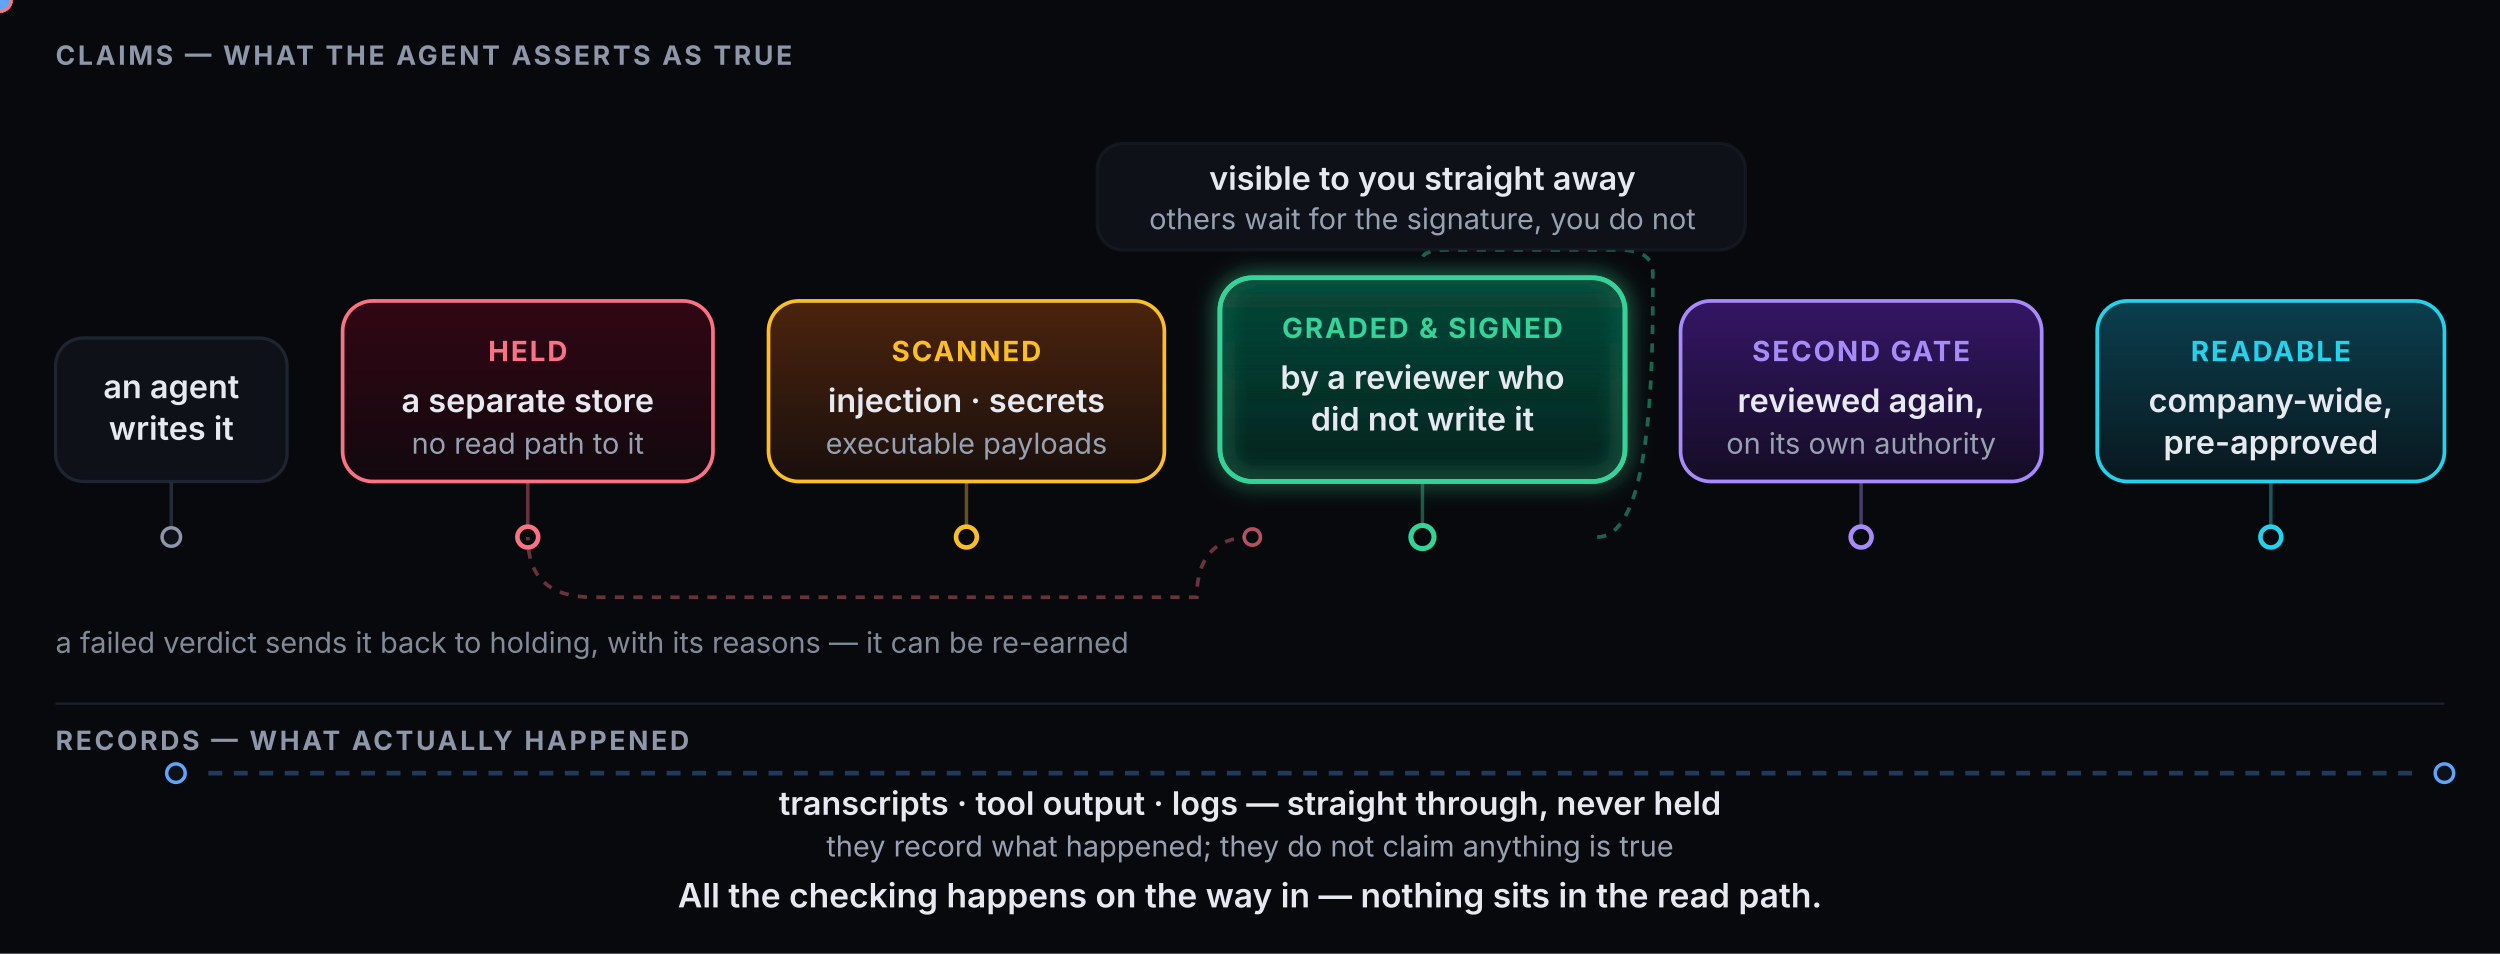
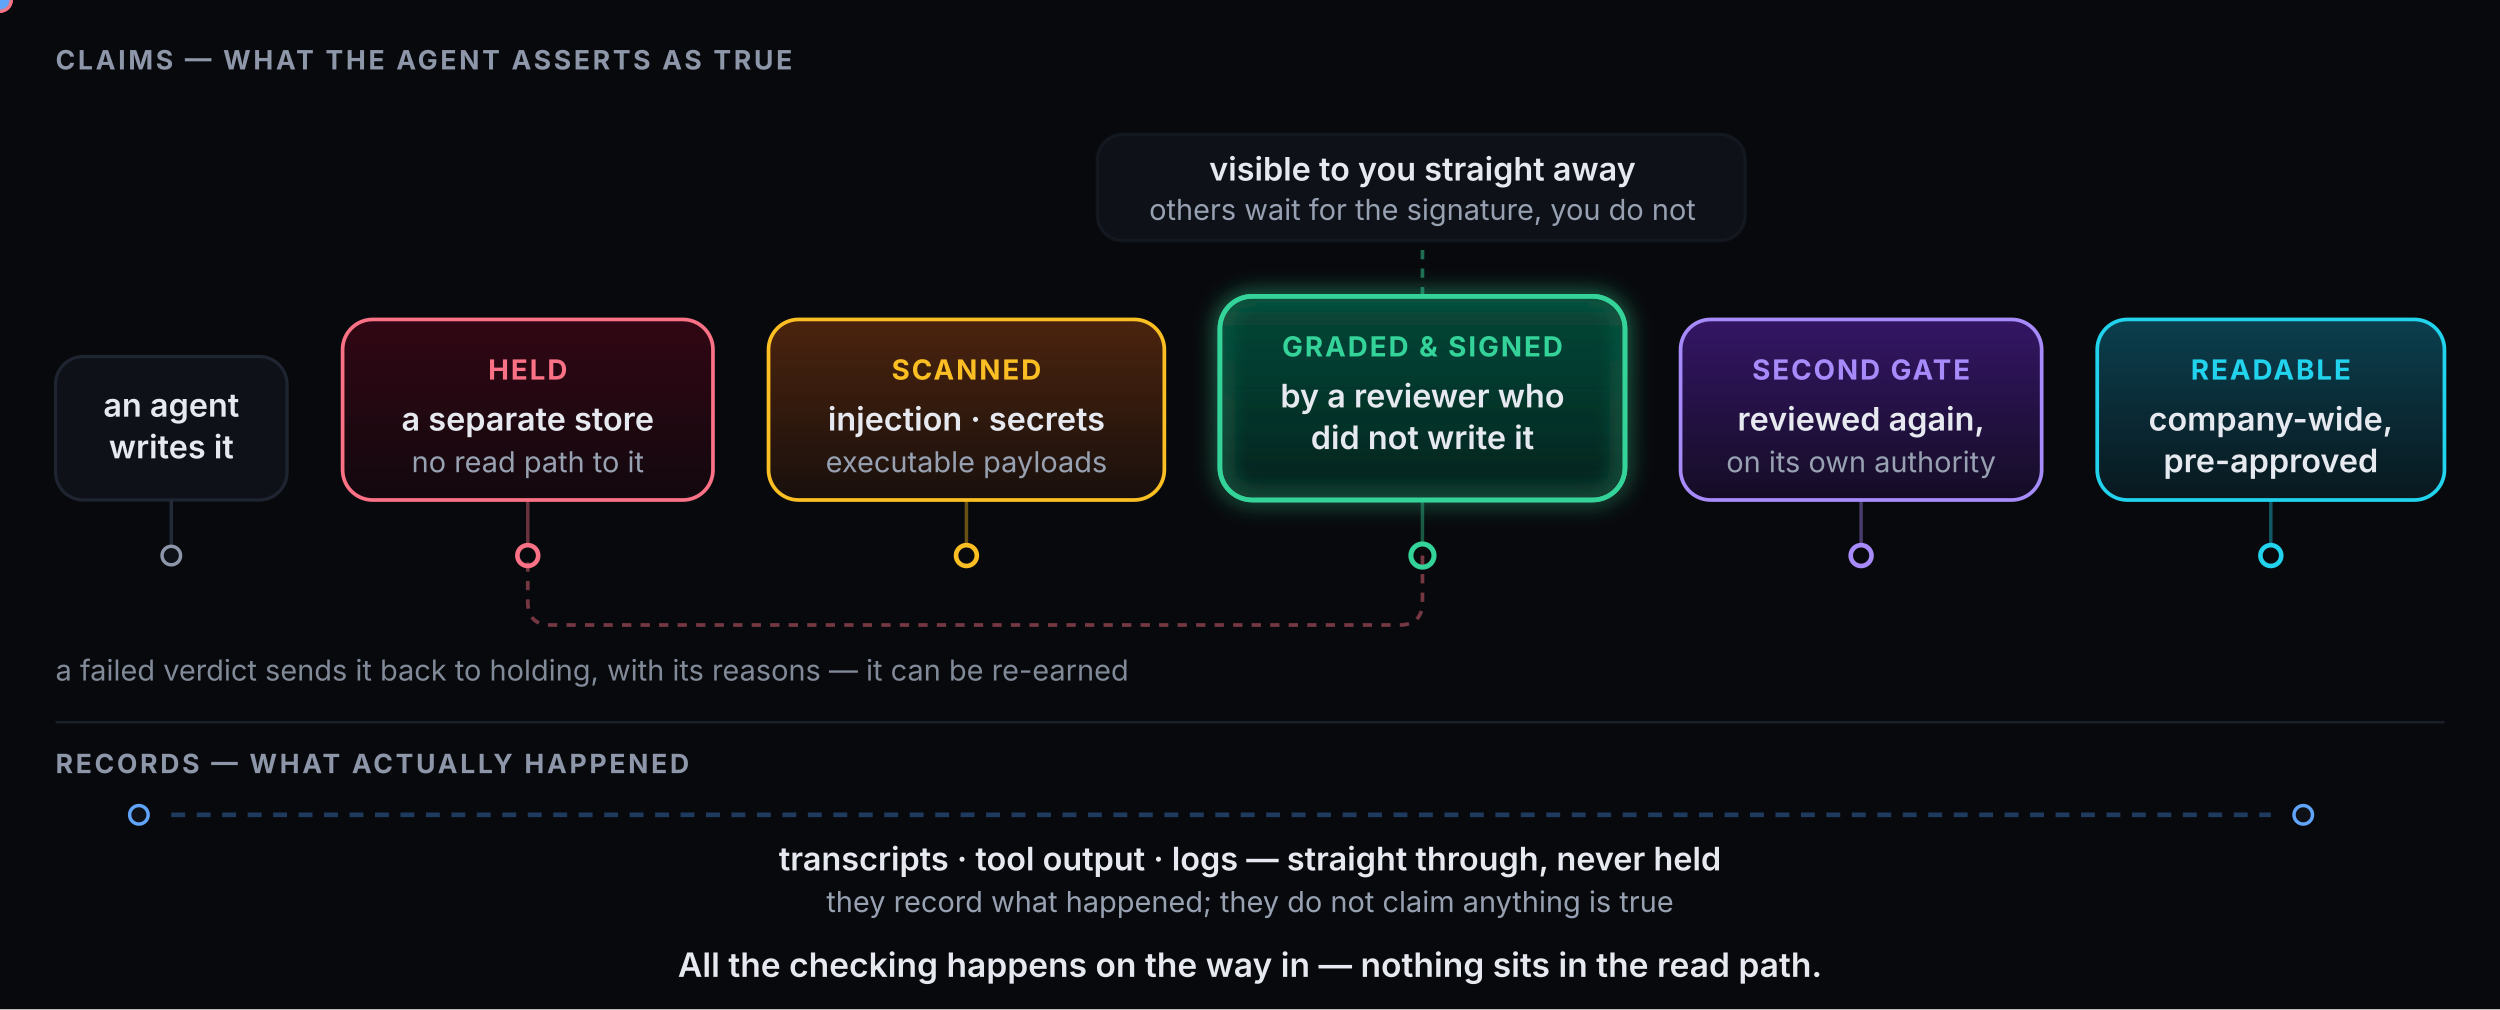
- <svg xmlns="http://www.w3.org/2000/svg" viewBox="0 0 1080 412" width="1080" height="412" role="img" aria-labelledby="t d" font-family="ui-sans-serif, system-ui, -apple-system, 'Segoe UI', Inter, sans-serif">
+ <svg xmlns="http://www.w3.org/2000/svg" viewBox="0 0 1080 436" width="1080" height="436" role="img" aria-labelledby="t d" font-family="ui-sans-serif, system-ui, -apple-system, 'Segoe UI', Inter, sans-serif">
  <defs>
    <style>
    .zn   { font-size:11.5px; font-weight:700; letter-spacing:.1em; fill:#8d97a9; }
    .st   { font-size:12px; font-weight:700; letter-spacing:.07em; }
    .nm   { font-size:14px; font-weight:600; fill:#e6e9ef; }
    .sb   { font-size:12.5px; fill:#97a1b2; }
    .panel{ fill:#0e1118; stroke:#1e2430; stroke-width:1.4; }
- 
-     /* A reader who asks the OS for less motion gets the static diagram. Every
-        moving part here is decoration over a figure that already reads standing
-        still, so stopping it costs nothing and keeps the argument intact. */
-     @media (prefers-reduced-motion: reduce) {
-       .mover { display: none; }
-     }
+     @media (prefers-reduced-motion: reduce) { .mover { display: none; } }
  </style>
    <linearGradient id="gHold" x1="0" y1="0" x2="0" y2="1">
      <stop offset="0" stop-color="#4c0519" stop-opacity=".6" />
      <stop offset="1" stop-color="#4c0519" stop-opacity=".15" />
    </linearGradient>
    <linearGradient id="gChk" x1="0" y1="0" x2="0" y2="1">
      <stop offset="0" stop-color="#78350f" stop-opacity=".6" />
      <stop offset="1" stop-color="#78350f" stop-opacity=".15" />
    </linearGradient>
    <linearGradient id="gOk" x1="0" y1="0" x2="0" y2="1">
      <stop offset="0" stop-color="#064e3b" stop-opacity=".65" />
      <stop offset="1" stop-color="#064e3b" stop-opacity=".18" />
    </linearGradient>
    <linearGradient id="gLed" x1="0" y1="0" x2="0" y2="1">
      <stop offset="0" stop-color="#4c1d95" stop-opacity=".65" />
      <stop offset="1" stop-color="#4c1d95" stop-opacity=".18" />
    </linearGradient>
    <linearGradient id="gCyn" x1="0" y1="0" x2="0" y2="1">
      <stop offset="0" stop-color="#0e7490" stop-opacity=".5" />
      <stop offset="1" stop-color="#0e7490" stop-opacity=".14" />
    </linearGradient>
    <linearGradient id="rail" x1="0" y1="0" x2="1" y2="0">
      <stop offset="0" stop-color="#fb7185" stop-opacity=".55" />
      <stop offset=".3" stop-color="#fbbf24" stop-opacity=".55" />
      <stop offset=".55" stop-color="#34d399" stop-opacity=".55" />
      <stop offset=".78" stop-color="#a78bfa" stop-opacity=".55" />
      <stop offset="1" stop-color="#22d3ee" stop-opacity=".55" />
    </linearGradient>
+     <linearGradient id="railV" x1="0" y1="0" x2="0" y2="1">
+       <stop offset="0" stop-color="#fb7185" stop-opacity=".55" />
+       <stop offset=".3" stop-color="#fbbf24" stop-opacity=".55" />
+       <stop offset=".55" stop-color="#34d399" stop-opacity=".55" />
+       <stop offset=".78" stop-color="#a78bfa" stop-opacity=".55" />
+       <stop offset="1" stop-color="#22d3ee" stop-opacity=".55" />
+     </linearGradient>
    <filter id="glow" x="-60%" y="-60%" width="220%" height="220%">
      <feGaussianBlur stdDeviation="4.5" result="b" />
      <feMerge>
        <feMergeNode in="b" />
        <feMergeNode in="SourceGraphic" />
      </feMerge>
    </filter>
-     <path id="mRail" d="M 90 232 L 1042 232" fill="none" />
-     <path id="mMine" d="M 690 232 Q 714 232 714 130 L 714 118 Q 714 108 700 108 L 624.5 108" fill="none" />
-     <path id="mRej" d="M 541 232 Q 517 232 517 258 L 256 258 Q 228 258 228 232" fill="none" />
-     <path id="mRec" d="M 90 334 L 1042 334" fill="none" />
+     <path id="mRail" d="M 74 240 L 981 240" fill="none" />
+     <path id="mMine" d="M 614.5 128 L 614.5 108" fill="none" />
+     <path id="mRej" d="M 614.5 240 L 614.5 260 Q 614.5 270 604.5 270 L 238 270 Q 228 270 228 260 L 228 240" fill="none" />
+     <path id="mRec" d="M 74 352 L 981 352" fill="none" />
  </defs>
-   <rect width="1080" height="412" fill="#08090c" />
-   <text class="zn" x="24" y="28">CLAIMS — WHAT THE AGENT ASSERTS AS TRUE</text>
-   <path d="M 90 232 L 1042 232" stroke="url(#rail)" stroke-width="2.5" fill="none" />
+   <rect width="1080" height="436" fill="#08090c" />
+   <text class="zn" x="24" y="30">CLAIMS — WHAT THE AGENT ASSERTS AS TRUE</text>
+   <path d="M 74 240 L 981 240" stroke="url(#rail)" stroke-width="2.5" fill="none" />
  <g>
-     <rect class="panel" x="24" y="146" width="100" height="62" rx="12" />
-     <text class="nm" x="74" y="172" text-anchor="middle">an agent</text>
-     <text class="nm" x="74" y="190" text-anchor="middle">writes it</text>
-     <line x1="74" y1="208" x2="74" y2="232" stroke="#232b39" stroke-width="1.5" />
-     <circle cx="74" cy="232" r="4" fill="#0e1118" stroke="#8d97a9" stroke-width="1.5" />
+     <rect class="panel" x="24" y="154" width="100" height="62" rx="12" />
+     <text class="nm" x="74" y="180" text-anchor="middle">an agent</text>
+     <text class="nm" x="74" y="198" text-anchor="middle">writes it</text>
+     <line x1="74" y1="216" x2="74" y2="240" stroke="#232b39" stroke-width="1.5" />
+     <circle cx="74" cy="240" r="4" fill="#0e1118" stroke="#8d97a9" stroke-width="1.5" />
  </g>
  <g>
-     <rect x="148" y="130" width="160" height="78" rx="13" fill="url(#gHold)" stroke="#fb7185" stroke-width="1.6" />
-     <text class="st" x="228" y="156" text-anchor="middle" fill="#fb7185">HELD</text>
-     <text class="nm" x="228" y="178" text-anchor="middle">a separate store</text>
-     <text class="sb" x="228" y="196" text-anchor="middle">no read path to it</text>
-     <line x1="228" y1="208" x2="228" y2="232" stroke="#fb718566" stroke-width="1.5" />
-     <circle cx="228" cy="232" r="4.5" fill="#08090c" stroke="#fb7185" stroke-width="2" />
+     <rect x="148" y="138" width="160" height="78" rx="13" fill="url(#gHold)" stroke="#fb7185" stroke-width="1.6" />
+     <text class="st" x="228" y="164" text-anchor="middle" fill="#fb7185">HELD</text>
+     <text class="nm" x="228" y="186" text-anchor="middle">a separate store</text>
+     <text class="sb" x="228" y="204" text-anchor="middle">no read path to it</text>
+     <line x1="228" y1="216" x2="228" y2="240" stroke="#fb718566" stroke-width="1.5" />
+     <circle cx="228" cy="240" r="4.5" fill="#08090c" stroke="#fb7185" stroke-width="2" />
  </g>
  <g>
-     <rect x="332" y="130" width="171" height="78" rx="13" fill="url(#gChk)" stroke="#fbbf24" stroke-width="1.6" />
-     <text class="st" x="417.5" y="156" text-anchor="middle" fill="#fbbf24">SCANNED</text>
-     <text class="nm" x="417.5" y="178" text-anchor="middle">injection · secrets</text>
-     <text class="sb" x="417.5" y="196" text-anchor="middle">executable payloads</text>
-     <line x1="417.5" y1="208" x2="417.5" y2="232" stroke="#fbbf2466" stroke-width="1.5" />
-     <circle cx="417.5" cy="232" r="4.5" fill="#08090c" stroke="#fbbf24" stroke-width="2" />
+     <rect x="332" y="138" width="171" height="78" rx="13" fill="url(#gChk)" stroke="#fbbf24" stroke-width="1.6" />
+     <text class="st" x="417.5" y="164" text-anchor="middle" fill="#fbbf24">SCANNED</text>
+     <text class="nm" x="417.5" y="186" text-anchor="middle">injection · secrets</text>
+     <text class="sb" x="417.5" y="204" text-anchor="middle">executable payloads</text>
+     <line x1="417.5" y1="216" x2="417.5" y2="240" stroke="#fbbf2466" stroke-width="1.5" />
+     <circle cx="417.5" cy="240" r="4.5" fill="#08090c" stroke="#fbbf24" stroke-width="2" />
  </g>
  <g>
-     <rect x="527" y="120" width="175" height="88" rx="14" fill="url(#gOk)" stroke="#34d399" stroke-width="2" filter="url(#glow)" />
-     <text class="st" x="614.5" y="146" text-anchor="middle" fill="#34d399">GRADED &amp; SIGNED</text>
-     <text class="nm" x="614.5" y="168" text-anchor="middle">by a reviewer who</text>
-     <text class="nm" x="614.5" y="186" text-anchor="middle">did not write it</text>
-     <line x1="614.5" y1="208" x2="614.5" y2="232" stroke="#34d39966" stroke-width="1.5" />
-     <circle cx="614.5" cy="232" r="5" fill="#08090c" stroke="#34d399" stroke-width="2.2" />
+     <rect x="527" y="128" width="175" height="88" rx="14" fill="url(#gOk)" stroke="#34d399" stroke-width="2" filter="url(#glow)" />
+     <text class="st" x="614.5" y="154" text-anchor="middle" fill="#34d399">GRADED &amp; SIGNED</text>
+     <text class="nm" x="614.5" y="176" text-anchor="middle">by a reviewer who</text>
+     <text class="nm" x="614.5" y="194" text-anchor="middle">did not write it</text>
+     <line x1="614.5" y1="216" x2="614.5" y2="240" stroke="#34d39966" stroke-width="1.5" />
+     <circle cx="614.5" cy="240" r="5" fill="#08090c" stroke="#34d399" stroke-width="2.2" />
  </g>
  <g>
-     <rect x="726" y="130" width="156" height="78" rx="13" fill="url(#gLed)" stroke="#a78bfa" stroke-width="1.6" />
-     <text class="st" x="804" y="156" text-anchor="middle" fill="#a78bfa">SECOND GATE</text>
-     <text class="nm" x="804" y="178" text-anchor="middle">reviewed again,</text>
-     <text class="sb" x="804" y="196" text-anchor="middle">on its own authority</text>
-     <line x1="804" y1="208" x2="804" y2="232" stroke="#a78bfa66" stroke-width="1.5" />
-     <circle cx="804" cy="232" r="4.5" fill="#08090c" stroke="#a78bfa" stroke-width="2" />
+     <rect x="726" y="138" width="156" height="78" rx="13" fill="url(#gLed)" stroke="#a78bfa" stroke-width="1.6" />
+     <text class="st" x="804" y="164" text-anchor="middle" fill="#a78bfa">SECOND GATE</text>
+     <text class="nm" x="804" y="186" text-anchor="middle">reviewed again,</text>
+     <text class="sb" x="804" y="204" text-anchor="middle">on its own authority</text>
+     <line x1="804" y1="216" x2="804" y2="240" stroke="#a78bfa66" stroke-width="1.5" />
+     <circle cx="804" cy="240" r="4.5" fill="#08090c" stroke="#a78bfa" stroke-width="2" />
  </g>
  <g>
-     <rect x="906" y="130" width="150" height="78" rx="13" fill="url(#gCyn)" stroke="#22d3ee" stroke-width="1.6" />
-     <text class="st" x="981" y="156" text-anchor="middle" fill="#22d3ee">READABLE</text>
-     <text class="nm" x="981" y="178" text-anchor="middle">company-wide,</text>
-     <text class="nm" x="981" y="196" text-anchor="middle">pre-approved</text>
-     <line x1="981" y1="208" x2="981" y2="232" stroke="#22d3ee66" stroke-width="1.5" />
-     <circle cx="981" cy="232" r="4.5" fill="#08090c" stroke="#22d3ee" stroke-width="2" />
+     <rect x="906" y="138" width="150" height="78" rx="13" fill="url(#gCyn)" stroke="#22d3ee" stroke-width="1.6" />
+     <text class="st" x="981" y="164" text-anchor="middle" fill="#22d3ee">READABLE</text>
+     <text class="nm" x="981" y="186" text-anchor="middle">company-wide,</text>
+     <text class="nm" x="981" y="204" text-anchor="middle">pre-approved</text>
+     <line x1="981" y1="216" x2="981" y2="240" stroke="#22d3ee66" stroke-width="1.5" />
+     <circle cx="981" cy="240" r="4.5" fill="#08090c" stroke="#22d3ee" stroke-width="2" />
  </g>
-   <path d="M 690 232 Q 714 232 714 130 L 714 118 Q 714 108 700 108 L 624.5 108 Q 614.5 108 614.5 112" stroke="#34d399" stroke-opacity=".45" stroke-width="1.6" stroke-dasharray="4 4" fill="none" />
+   <path d="M 614.5 128 L 614.5 108" stroke="#34d399" stroke-opacity=".5" stroke-width="1.6" stroke-dasharray="4 4" fill="none" />
  <g>
-     <rect class="panel" x="474" y="62" width="280" height="46" rx="11" stroke="#34d399" stroke-opacity=".45" />
-     <text class="nm" x="614.5" y="82" text-anchor="middle">visible to you straight away</text>
-     <text class="sb" x="614.5" y="99" text-anchor="middle">others wait for the signature, you do not</text>
+     <rect class="panel" x="474" y="58" width="280" height="46" rx="11" stroke="#34d399" stroke-opacity=".45" />
+     <text class="nm" x="614.5" y="78" text-anchor="middle">visible to you straight away</text>
+     <text class="sb" x="614.5" y="95" text-anchor="middle">others wait for the signature, you do not</text>
  </g>
-   <path d="M 541 232 Q 517 232 517 258 L 256 258 Q 228 258 228 232" stroke="#fb7185" stroke-opacity=".4" stroke-width="1.6" stroke-dasharray="4 4" fill="none" />
-   <circle cx="541" cy="232" r="3.5" fill="#08090c" stroke="#fb7185" stroke-width="1.6" stroke-opacity=".7" />
-   <text class="sb" x="24" y="282" fill="#fb7185" fill-opacity=".85">a failed verdict sends it back to holding, with its reasons — it can be re-earned</text>
-   <line x1="24" y1="304" x2="1056" y2="304" stroke="#1b212c" stroke-width="1" />
-   <text class="zn" x="24" y="324">RECORDS — WHAT ACTUALLY HAPPENED</text>
-   <path d="M 90 334 L 1042 334" stroke="#1e3a5f" stroke-width="2" stroke-dasharray="6 5" fill="none" />
-   <g>
-     <circle cx="76" cy="334" r="4" fill="#0e1118" stroke="#60a5fa" stroke-width="1.5" />
-     <circle cx="1056" cy="334" r="4" fill="#0e1118" stroke="#60a5fa" stroke-width="1.5" />
-     <text class="nm" x="540" y="352" text-anchor="middle" fill="#93c5fd">transcripts · tool output · logs — straight through, never held</text>
-     <text class="sb" x="540" y="370" text-anchor="middle">they record what happened; they do not claim anything is true</text>
-   </g>
-   <text x="540" y="392" text-anchor="middle" font-size="14.5" font-weight="600" fill="#e6e9ef">
-   All the checking happens on the way in — nothing sits in the read path.
- </text>
+   <path d="M 614.5 240 L 614.5 260 Q 614.5 270 604.5 270 L 238 270 Q 228 270 228 260 L 228 240" stroke="#fb7185" stroke-opacity=".45" stroke-width="1.6" stroke-dasharray="4 4" fill="none" />
+   <text class="sb" x="24" y="294" fill="#fb7185" fill-opacity=".85">a failed verdict sends it back to holding, with its reasons — it can be re-earned</text>
+   <line x1="24" y1="312" x2="1056" y2="312" stroke="#1b212c" stroke-width="1" />
+   <text class="zn" x="24" y="334">RECORDS — WHAT ACTUALLY HAPPENED</text>
+   <path d="M 74 352 L 981 352" stroke="#1e3a5f" stroke-width="2" stroke-dasharray="6 5" fill="none" />
+   <circle cx="60" cy="352" r="4" fill="#0e1118" stroke="#60a5fa" stroke-width="1.5" />
+   <circle cx="995" cy="352" r="4" fill="#0e1118" stroke="#60a5fa" stroke-width="1.5" />
+   <text class="nm" x="540" y="376" text-anchor="middle" fill="#93c5fd">transcripts · tool output · logs — straight through, never held</text>
+   <text class="sb" x="540" y="394" text-anchor="middle">they record what happened; they do not claim anything is true</text>
+   <text x="540" y="422" text-anchor="middle" font-size="14.5" font-weight="600" fill="#e6e9ef">All the checking happens on the way in — nothing sits in the read path.</text>
  <g class="mover" fill="#fb7185">
    <circle r="5.5">
      <animateMotion dur="8s" repeatCount="indefinite" calcMode="linear">
        <mpath href="#mRail" />
      </animateMotion>
      <animate attributeName="fill" dur="8s" repeatCount="indefinite" values="#8d97a9;#fb7185;#fbbf24;#34d399;#a78bfa;#22d3ee;#22d3ee" keyTimes="0;0.15;0.32;0.5;0.68;0.88;1" />
      <animate attributeName="opacity" dur="8s" repeatCount="indefinite" values="0;1;1;1;0" keyTimes="0;0.04;0.5;0.94;1" />
      <animate attributeName="r" dur="8s" repeatCount="indefinite" values="5.5;5.5;7;5.5;5.5" keyTimes="0;0.46;0.5;0.56;1" />
    </circle>
  </g>
  <g class="mover" fill="#fb7185">
    <circle r="5.5">
      <animateMotion dur="8s" begin="2.7s" repeatCount="indefinite" calcMode="linear">
        <mpath href="#mRail" />
      </animateMotion>
      <animate attributeName="fill" dur="8s" begin="2.7s" repeatCount="indefinite" values="#8d97a9;#fb7185;#fbbf24;#34d399;#a78bfa;#22d3ee;#22d3ee" keyTimes="0;0.15;0.32;0.5;0.68;0.88;1" />
      <animate attributeName="opacity" dur="8s" begin="2.7s" repeatCount="indefinite" values="0;1;1;1;0" keyTimes="0;0.04;0.5;0.94;1" />
      <animate attributeName="r" dur="8s" begin="2.7s" repeatCount="indefinite" values="5.5;5.5;7;5.5;5.5" keyTimes="0;0.46;0.5;0.56;1" />
    </circle>
  </g>
  <g class="mover" fill="#fb7185">
    <circle r="5.5">
      <animateMotion dur="8s" begin="5.4s" repeatCount="indefinite" calcMode="linear">
        <mpath href="#mRail" />
      </animateMotion>
      <animate attributeName="fill" dur="8s" begin="5.4s" repeatCount="indefinite" values="#8d97a9;#fb7185;#fbbf24;#34d399;#a78bfa;#22d3ee;#22d3ee" keyTimes="0;0.15;0.32;0.5;0.68;0.88;1" />
      <animate attributeName="opacity" dur="8s" begin="5.4s" repeatCount="indefinite" values="0;1;1;1;0" keyTimes="0;0.04;0.5;0.94;1" />
      <animate attributeName="r" dur="8s" begin="5.4s" repeatCount="indefinite" values="5.5;5.5;7;5.5;5.5" keyTimes="0;0.46;0.5;0.56;1" />
    </circle>
  </g>
  <g class="mover" fill="#34d399">
    <circle r="4.5">
      <animateMotion dur="8s" begin="4.1s" repeatCount="indefinite" calcMode="linear">
        <mpath href="#mMine" />
      </animateMotion>
      <animate attributeName="opacity" dur="8s" begin="4.1s" repeatCount="indefinite" values="0;1;1;0;0" keyTimes="0;0.06;0.3;0.42;1" />
    </circle>
  </g>
  <g class="mover" fill="#fb7185">
    <circle r="4.5">
      <animateMotion dur="16s" begin="3.6s" repeatCount="indefinite" calcMode="linear">
        <mpath href="#mRej" />
      </animateMotion>
      <animate attributeName="opacity" dur="16s" begin="3.6s" repeatCount="indefinite" values="0;1;1;0;0" keyTimes="0;0.02;0.2;0.27;1" />
    </circle>
  </g>
  <g class="mover" fill="#60a5fa">
    <circle r="4">
      <animateMotion dur="4.4s" repeatCount="indefinite" calcMode="linear">
        <mpath href="#mRec" />
      </animateMotion>
      <animate attributeName="opacity" dur="4.4s" repeatCount="indefinite" values="0;1;1;0" keyTimes="0;0.05;0.9;1" />
    </circle>
  </g>
  <g class="mover" fill="#60a5fa">
    <circle r="4">
      <animateMotion dur="4.4s" begin="1.5s" repeatCount="indefinite" calcMode="linear">
        <mpath href="#mRec" />
      </animateMotion>
      <animate attributeName="opacity" dur="4.4s" begin="1.5s" repeatCount="indefinite" values="0;1;1;0" keyTimes="0;0.05;0.9;1" />
    </circle>
  </g>
  <g class="mover" fill="#60a5fa">
    <circle r="4">
      <animateMotion dur="4.4s" begin="2.9s" repeatCount="indefinite" calcMode="linear">
        <mpath href="#mRec" />
      </animateMotion>
      <animate attributeName="opacity" dur="4.4s" begin="2.9s" repeatCount="indefinite" values="0;1;1;0" keyTimes="0;0.05;0.9;1" />
    </circle>
  </g>
-   <rect class="mover" x="527" y="120" width="175" height="88" rx="14" fill="none" stroke="#34d399" stroke-width="2">
+   <rect class="mover" x="527" y="128" width="175" height="88" rx="14" fill="none" stroke="#34d399" stroke-width="2">
    <animate attributeName="stroke-opacity" dur="8s" repeatCount="indefinite" values="0;0;.85;0;0" keyTimes="0;0.44;0.5;0.6;1" />
    <animate attributeName="stroke-width" dur="8s" repeatCount="indefinite" values="2;2;4.5;2;2" keyTimes="0;0.44;0.5;0.6;1" />
  </rect>
</svg>
